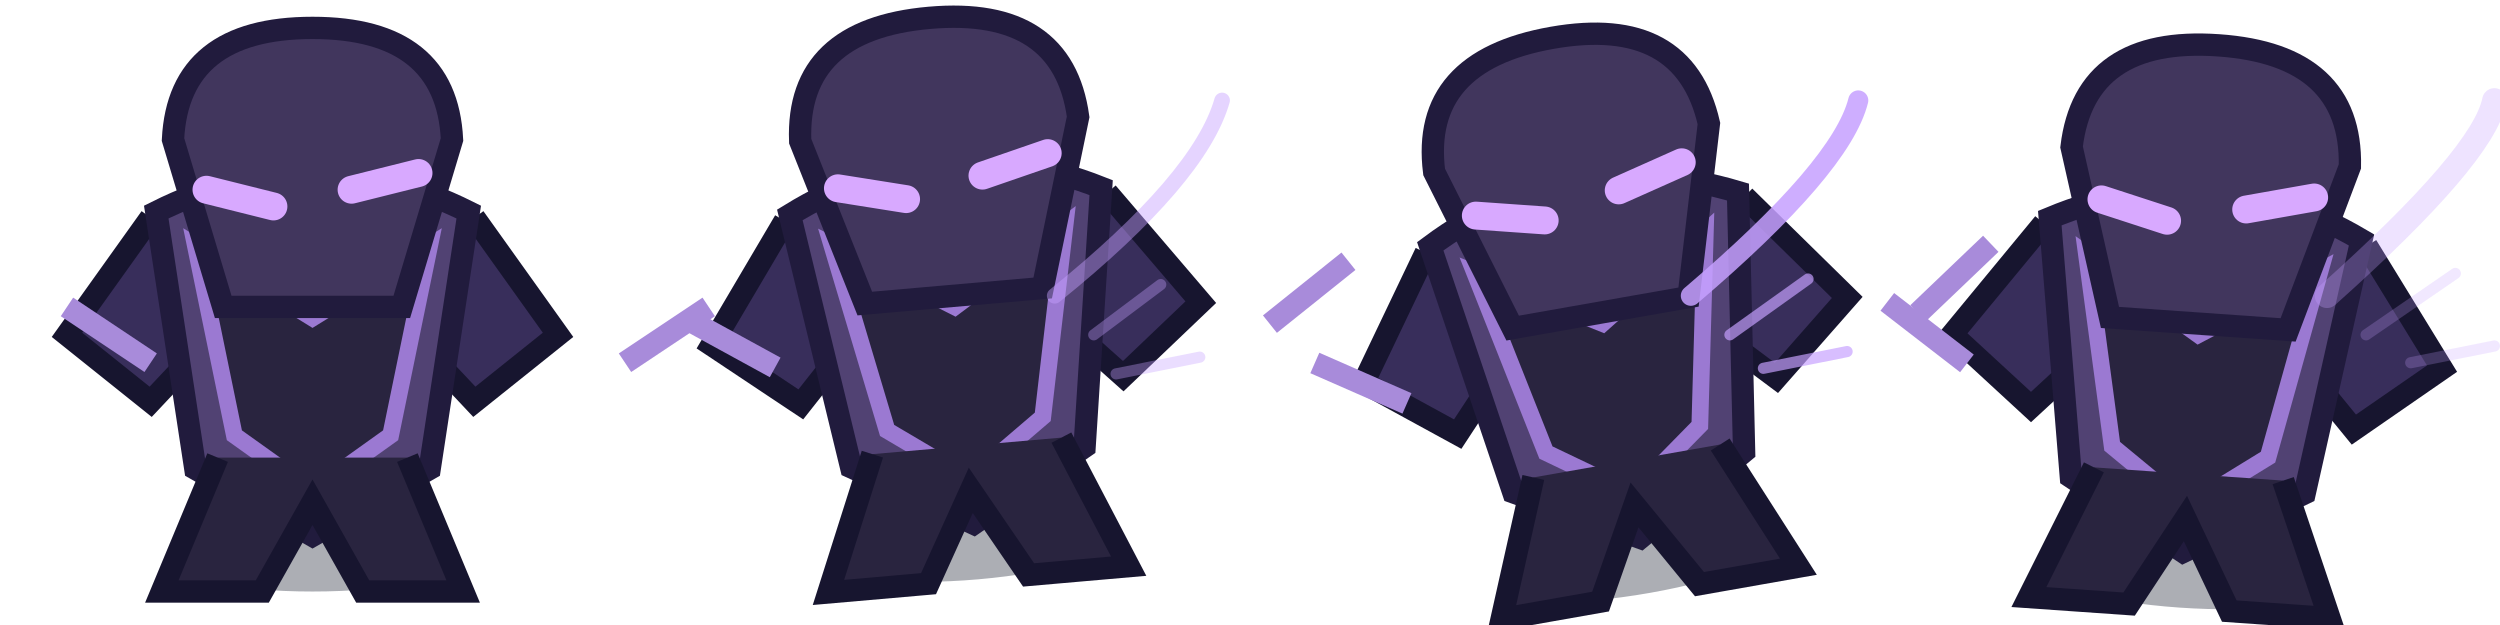
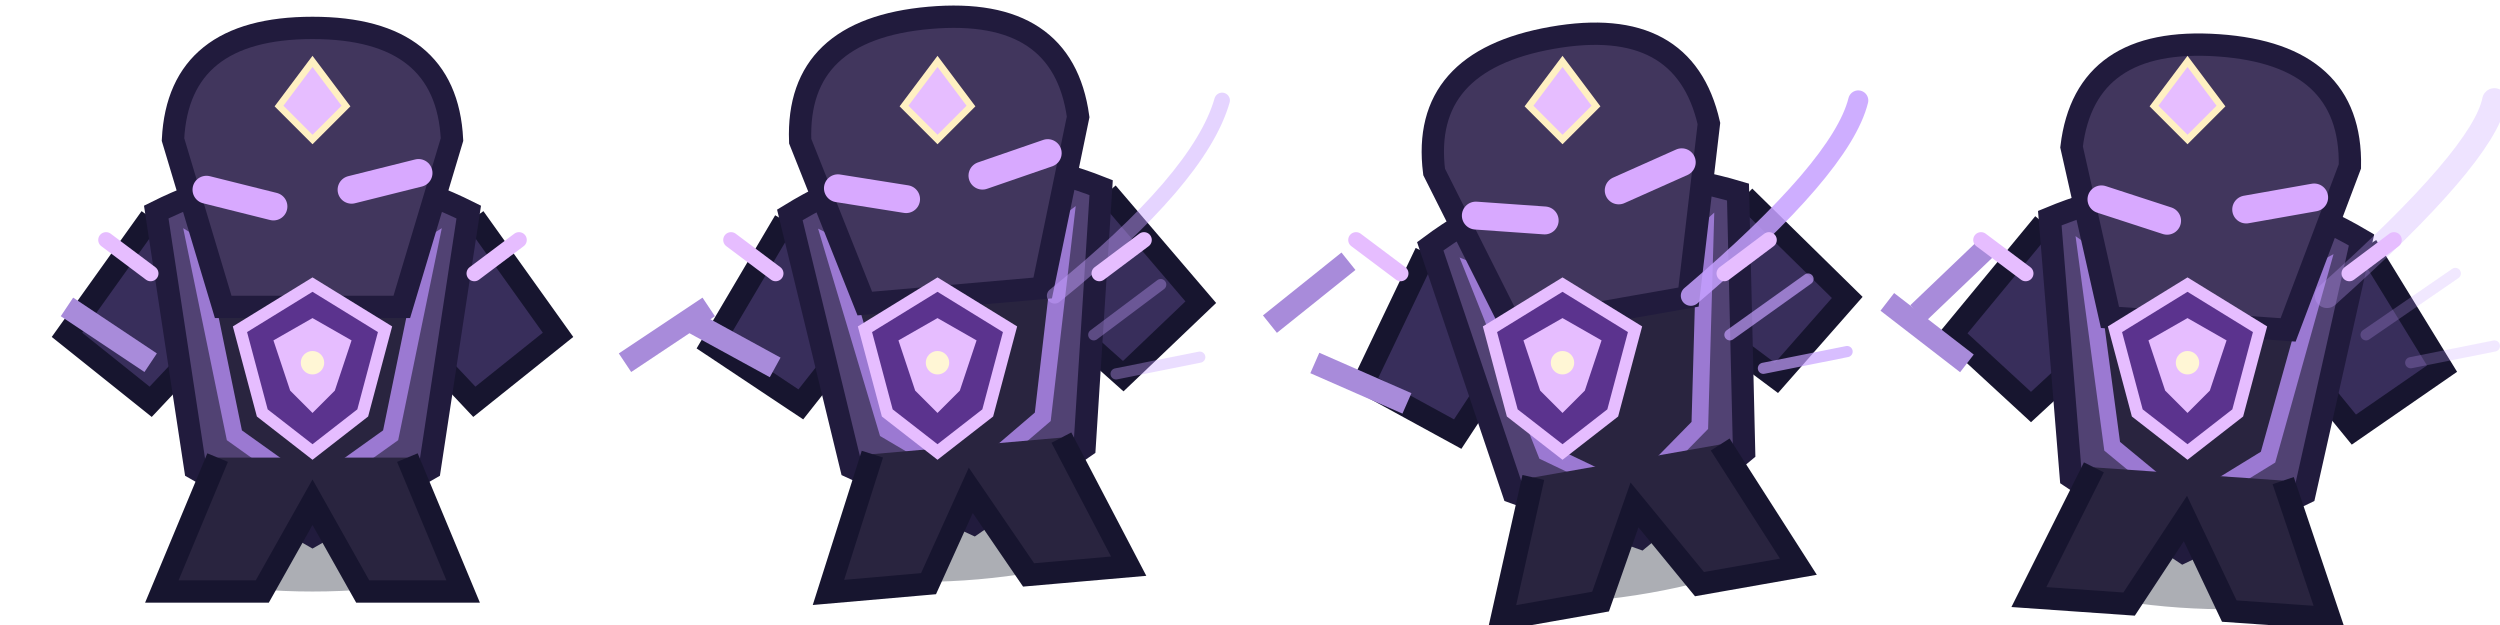
<svg xmlns="http://www.w3.org/2000/svg" viewBox="0 0 448 112">
  <g transform="translate(0,0)">
    <g transform="translate(0,0) rotate(0 56 56)">
      <ellipse cx="56" cy="101" rx="25" ry="5" fill="#101729" opacity=".35" />
      <path d="M27 39 12 60 27 72 43 55M85 39l15 21-15 12-16-17" fill="#382e5b" stroke="#17152f" stroke-width="4" />
      <path d="M28 38Q56 24 84 38L77 84 56 96 35 84Z" fill="#514273" stroke="#211b3d" stroke-width="4" />
      <path d="M35 44 56 57 77 44 70 78 56 88 42 78Z" fill="#29243f" stroke="#9b79d2" stroke-width="3" />
      <path d="M31 25Q32 5 56 5Q80 5 81 25L72 55H40Z" fill="#41365d" stroke="#211b3d" stroke-width="4" />
      <path d="M37 34l12 3m14-3 12-3" stroke="#d8a9ff" stroke-width="5" stroke-linecap="round" />
      <path d="M39 82 29 106h18l9-16 9 16h18L73 82" fill="#29243f" stroke="#17152f" stroke-width="4" />
      <path d="M12 55l15 10m100 -10-15 10" stroke="#a88bda" stroke-width="4" />
    </g>
    <path d="M75 53 Q100 34 105 18" fill="none" stroke="#c6a0ff" stroke-width="2" stroke-linecap="round" opacity="0" />
    <path d="M82 60l10 -8m-8 16 15 -3" stroke="#c6a0ff" stroke-width="2" stroke-linecap="round" opacity="0" />
  </g>
  <g transform="translate(112,0)">
    <g transform="translate(3,-2) rotate(-5 56 56)">
      <ellipse cx="56" cy="101" rx="25" ry="5" fill="#101729" opacity=".35" />
      <path d="M27 39 12 60 27 72 43 55M85 39l15 21-15 12-16-17" fill="#382e5b" stroke="#17152f" stroke-width="4" />
      <path d="M28 38Q56 24 84 38L77 84 56 96 35 84Z" fill="#514273" stroke="#211b3d" stroke-width="4" />
      <path d="M35 44 56 57 77 44 70 78 56 88 42 78Z" fill="#29243f" stroke="#9b79d2" stroke-width="3" />
      <path d="M31 25Q32 5 56 5Q80 5 81 25L72 55H40Z" fill="#41365d" stroke="#211b3d" stroke-width="4" />
      <path d="M37 34l12 3m14-3 12-3" stroke="#d8a9ff" stroke-width="5" stroke-linecap="round" />
      <path d="M39 82 29 106h18l9-16 9 16h18L73 82" fill="#29243f" stroke="#17152f" stroke-width="4" />
      <path d="M8 55l15 10m104 -10-15 10" stroke="#a88bda" stroke-width="4" />
    </g>
    <path d="M77 53 Q103 32 107 18" fill="none" stroke="#c6a0ff" stroke-width="2.8" stroke-linecap="round" opacity="0.45" />
    <path d="M84 60l12 -9m-8 16 15 -3" stroke="#c6a0ff" stroke-width="2" stroke-linecap="round" opacity="0.36" />
  </g>
  <g transform="translate(224,0)">
    <g transform="translate(7,1) rotate(-10 56 56)">
      <ellipse cx="56" cy="101" rx="25" ry="5" fill="#101729" opacity=".35" />
      <path d="M27 39 12 60 27 72 43 55M85 39l15 21-15 12-16-17" fill="#382e5b" stroke="#17152f" stroke-width="4" />
      <path d="M28 38Q56 24 84 38L77 84 56 96 35 84Z" fill="#514273" stroke="#211b3d" stroke-width="4" />
      <path d="M35 44 56 57 77 44 70 78 56 88 42 78Z" fill="#29243f" stroke="#9b79d2" stroke-width="3" />
      <path d="M31 25Q32 5 56 5Q80 5 81 25L72 55H40Z" fill="#41365d" stroke="#211b3d" stroke-width="4" />
      <path d="M37 34l12 3m14-3 12-3" stroke="#d8a9ff" stroke-width="5" stroke-linecap="round" />
      <path d="M39 82 29 106h18l9-16 9 16h18L73 82" fill="#29243f" stroke="#17152f" stroke-width="4" />
      <path d="M4 55l15 10m108 -10-15 10" stroke="#a88bda" stroke-width="4" />
    </g>
    <path d="M79 53 Q106 30 109 18" fill="none" stroke="#c6a0ff" stroke-width="3.6" stroke-linecap="round" opacity="0.85" />
    <path d="M86 60l14 -10m-8 16 15 -3" stroke="#c6a0ff" stroke-width="2" stroke-linecap="round" opacity="0.68" />
  </g>
  <g transform="translate(336,0)">
    <g transform="translate(2,3) rotate(4 56 56)">
      <ellipse cx="56" cy="101" rx="25" ry="5" fill="#101729" opacity=".35" />
      <path d="M27 39 12 60 27 72 43 55M85 39l15 21-15 12-16-17" fill="#382e5b" stroke="#17152f" stroke-width="4" />
      <path d="M28 38Q56 24 84 38L77 84 56 96 35 84Z" fill="#514273" stroke="#211b3d" stroke-width="4" />
      <path d="M35 44 56 57 77 44 70 78 56 88 42 78Z" fill="#29243f" stroke="#9b79d2" stroke-width="3" />
      <path d="M31 25Q32 5 56 5Q80 5 81 25L72 55H40Z" fill="#41365d" stroke="#211b3d" stroke-width="4" />
      <path d="M37 34l12 3m14-3 12-3" stroke="#d8a9ff" stroke-width="5" stroke-linecap="round" />
      <path d="M39 82 29 106h18l9-16 9 16h18L73 82" fill="#29243f" stroke="#17152f" stroke-width="4" />
      <path d="M0 55l15 10m112 -10-15 10" stroke="#a88bda" stroke-width="4" />
    </g>
    <path d="M81 53 Q109 28 111 18" fill="none" stroke="#c6a0ff" stroke-width="4.4" stroke-linecap="round" opacity="0.3" />
    <path d="M88 60l16 -11m-8 16 15 -3" stroke="#c6a0ff" stroke-width="2" stroke-linecap="round" opacity="0.24" />
  </g>
+   <g transform="translate(0,0)" opacity="1">
+     <path d="M43 59 56 51 69 59 65 74 56 81 47 74Z" fill="#5b338e" stroke="#e6bdff" stroke-width="2.2" />
+     <path d="M49 61 56 57 63 61 60 70 56 74 52 70Z" fill="#e6bdff" />
+     <path d="M50 19 56 11 62 19 56 25Z" fill="#e6bdff" stroke="#fff0c2" stroke-width="1.2" />
+     <path d="M27 49 19 43M85 49 93 43" stroke="#e6bdff" stroke-width="2.8" stroke-linecap="round" />
+     <circle cx="56" cy="65" r="2.1" fill="#fff6d5" />
+   </g>
+   <g transform="translate(112,0)" opacity="1">
+     <path d="M43 59 56 51 69 59 65 74 56 81 47 74Z" fill="#5b338e" stroke="#e6bdff" stroke-width="2.2" />
+     <path d="M49 61 56 57 63 61 60 70 56 74 52 70Z" fill="#e6bdff" />
+     <path d="M50 19 56 11 62 19 56 25Z" fill="#e6bdff" stroke="#fff0c2" stroke-width="1.2" />
+     <path d="M27 49 19 43M85 49 93 43" stroke="#e6bdff" stroke-width="2.8" stroke-linecap="round" />
+     <circle cx="56" cy="65" r="2.1" fill="#fff6d5" />
+   </g>
+   <g transform="translate(224,0)" opacity="1">
+     <path d="M43 59 56 51 69 59 65 74 56 81 47 74Z" fill="#5b338e" stroke="#e6bdff" stroke-width="2.2" />
+     <path d="M49 61 56 57 63 61 60 70 56 74 52 70Z" fill="#e6bdff" />
+     <path d="M50 19 56 11 62 19 56 25Z" fill="#e6bdff" stroke="#fff0c2" stroke-width="1.2" />
+     <path d="M27 49 19 43M85 49 93 43" stroke="#e6bdff" stroke-width="2.8" stroke-linecap="round" />
+     <circle cx="56" cy="65" r="2.1" fill="#fff6d5" />
+   </g>
+   <g transform="translate(336,0)" opacity="1">
+     <path d="M43 59 56 51 69 59 65 74 56 81 47 74Z" fill="#5b338e" stroke="#e6bdff" stroke-width="2.2" />
+     <path d="M49 61 56 57 63 61 60 70 56 74 52 70Z" fill="#e6bdff" />
+     <path d="M50 19 56 11 62 19 56 25Z" fill="#e6bdff" stroke="#fff0c2" stroke-width="1.2" />
+     <path d="M27 49 19 43M85 49 93 43" stroke="#e6bdff" stroke-width="2.8" stroke-linecap="round" />
+     <circle cx="56" cy="65" r="2.1" fill="#fff6d5" />
+   </g>
</svg>
